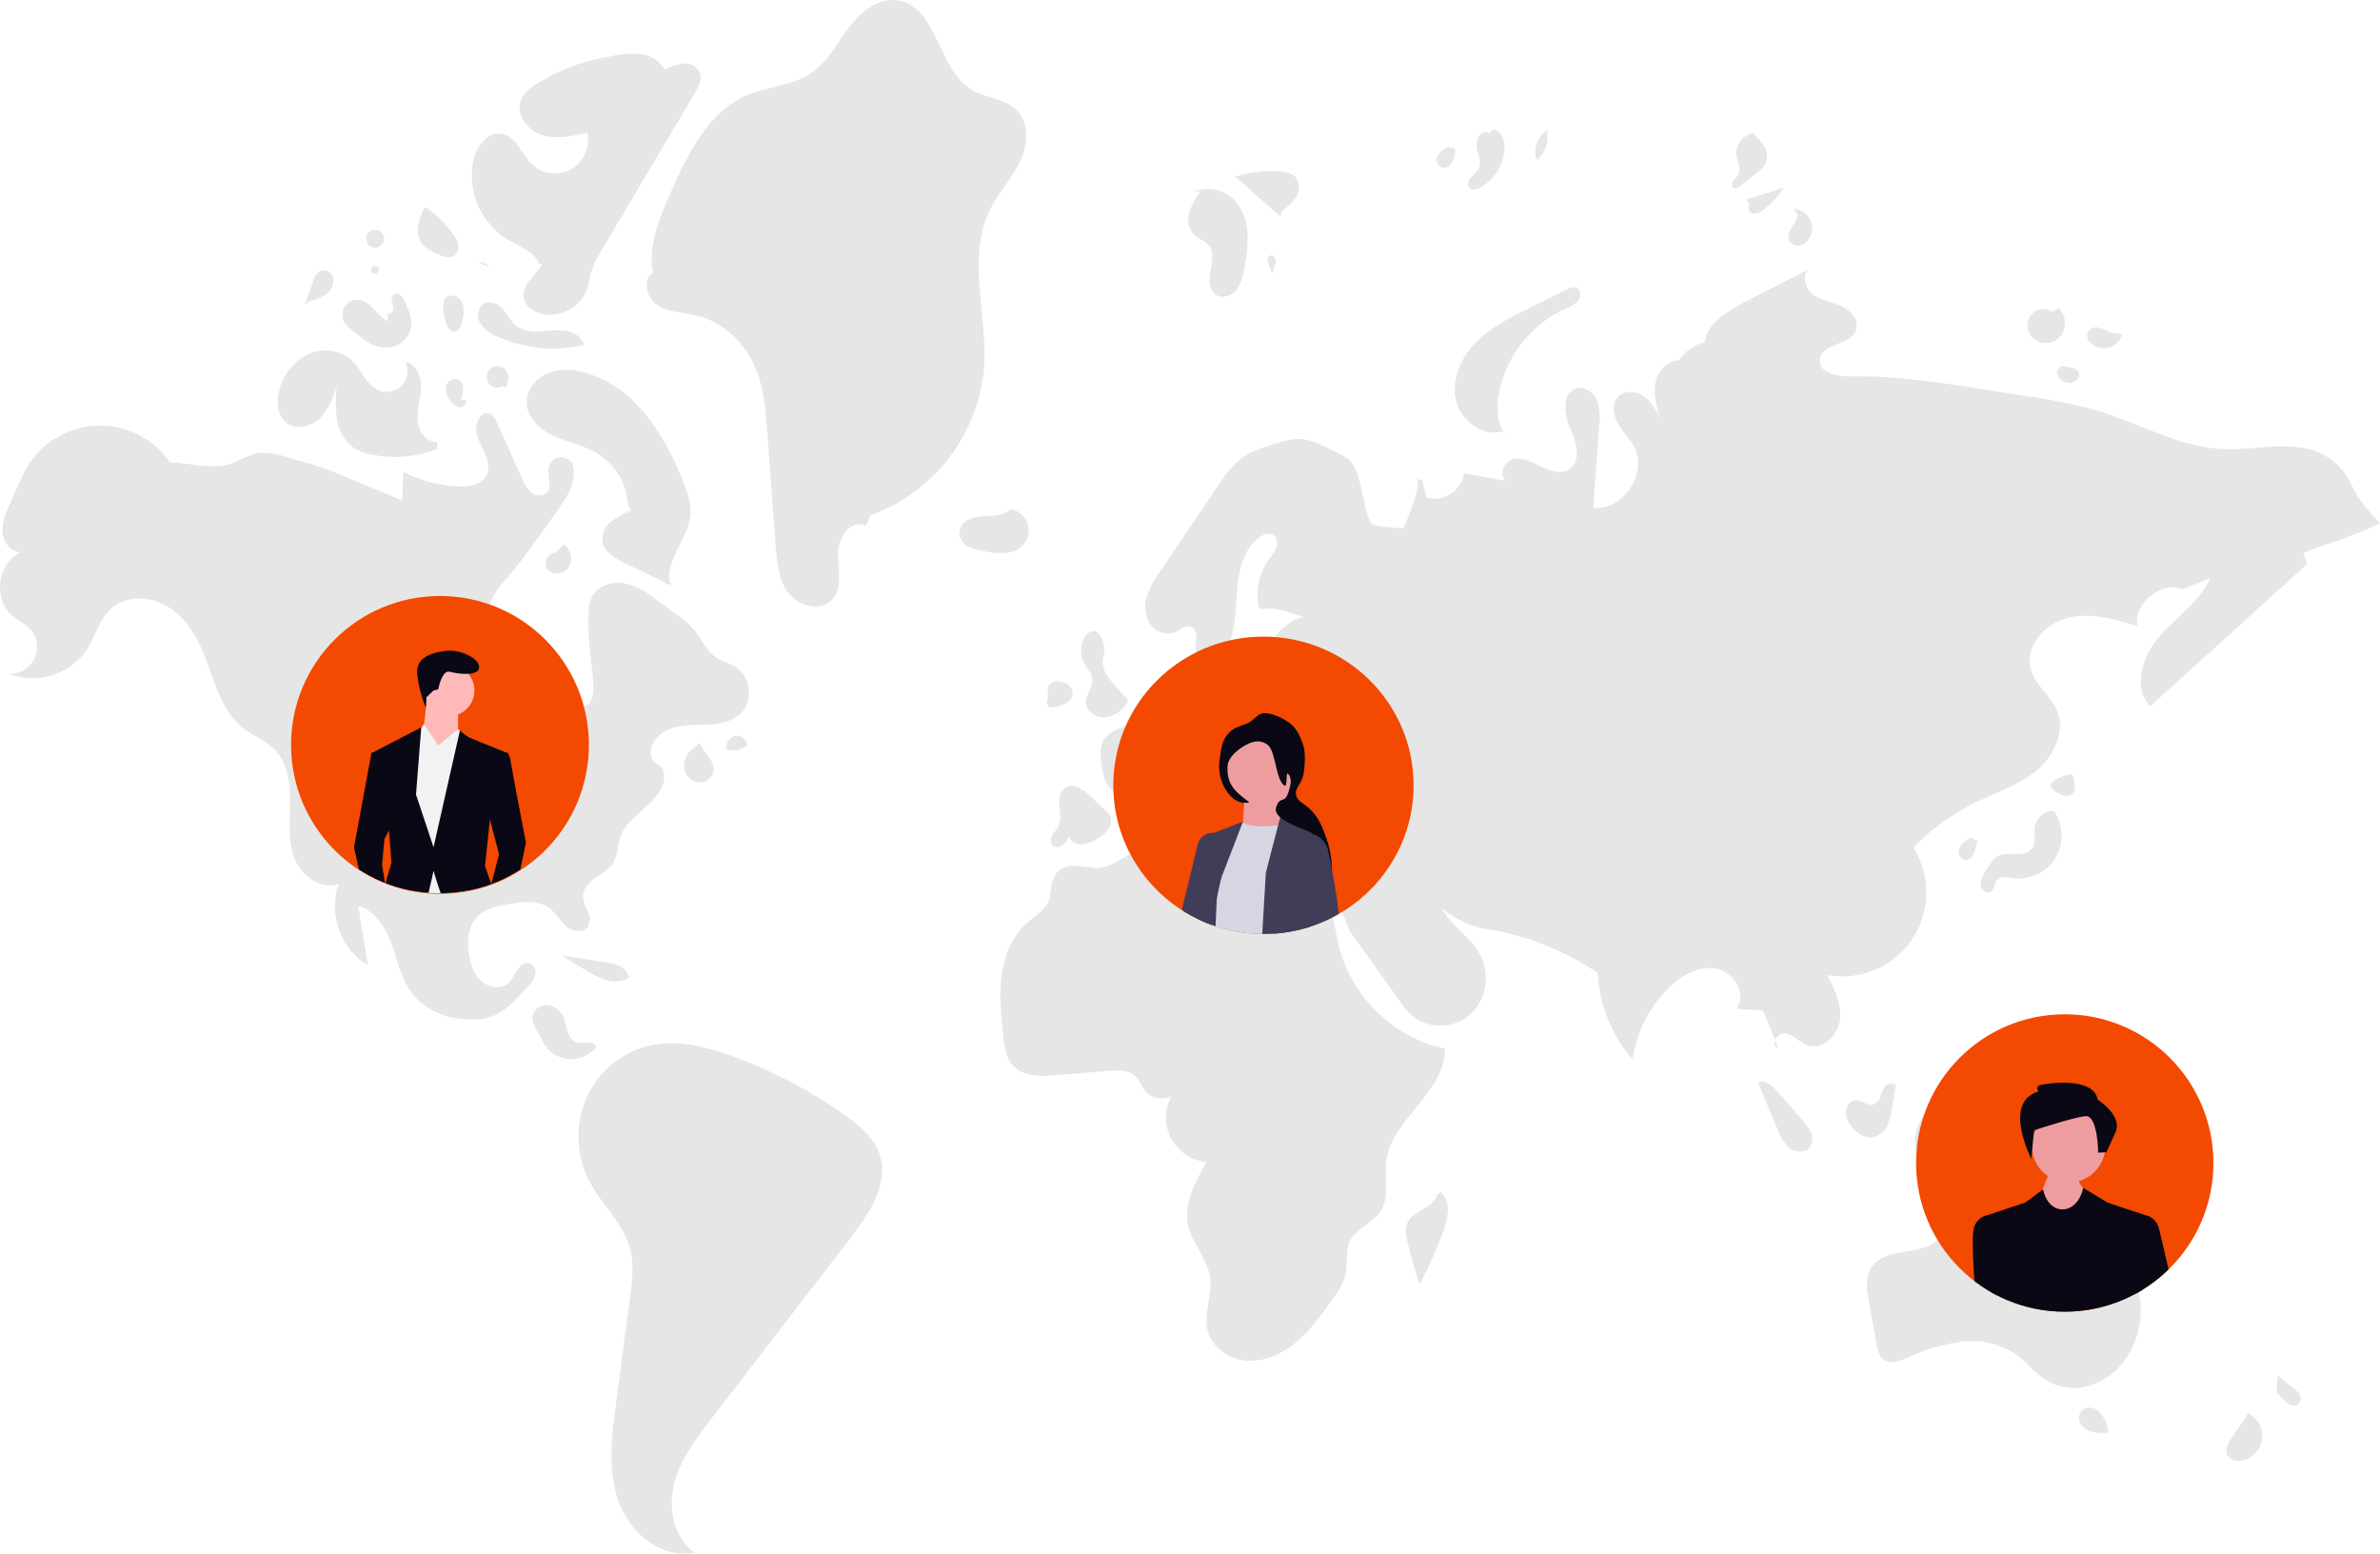
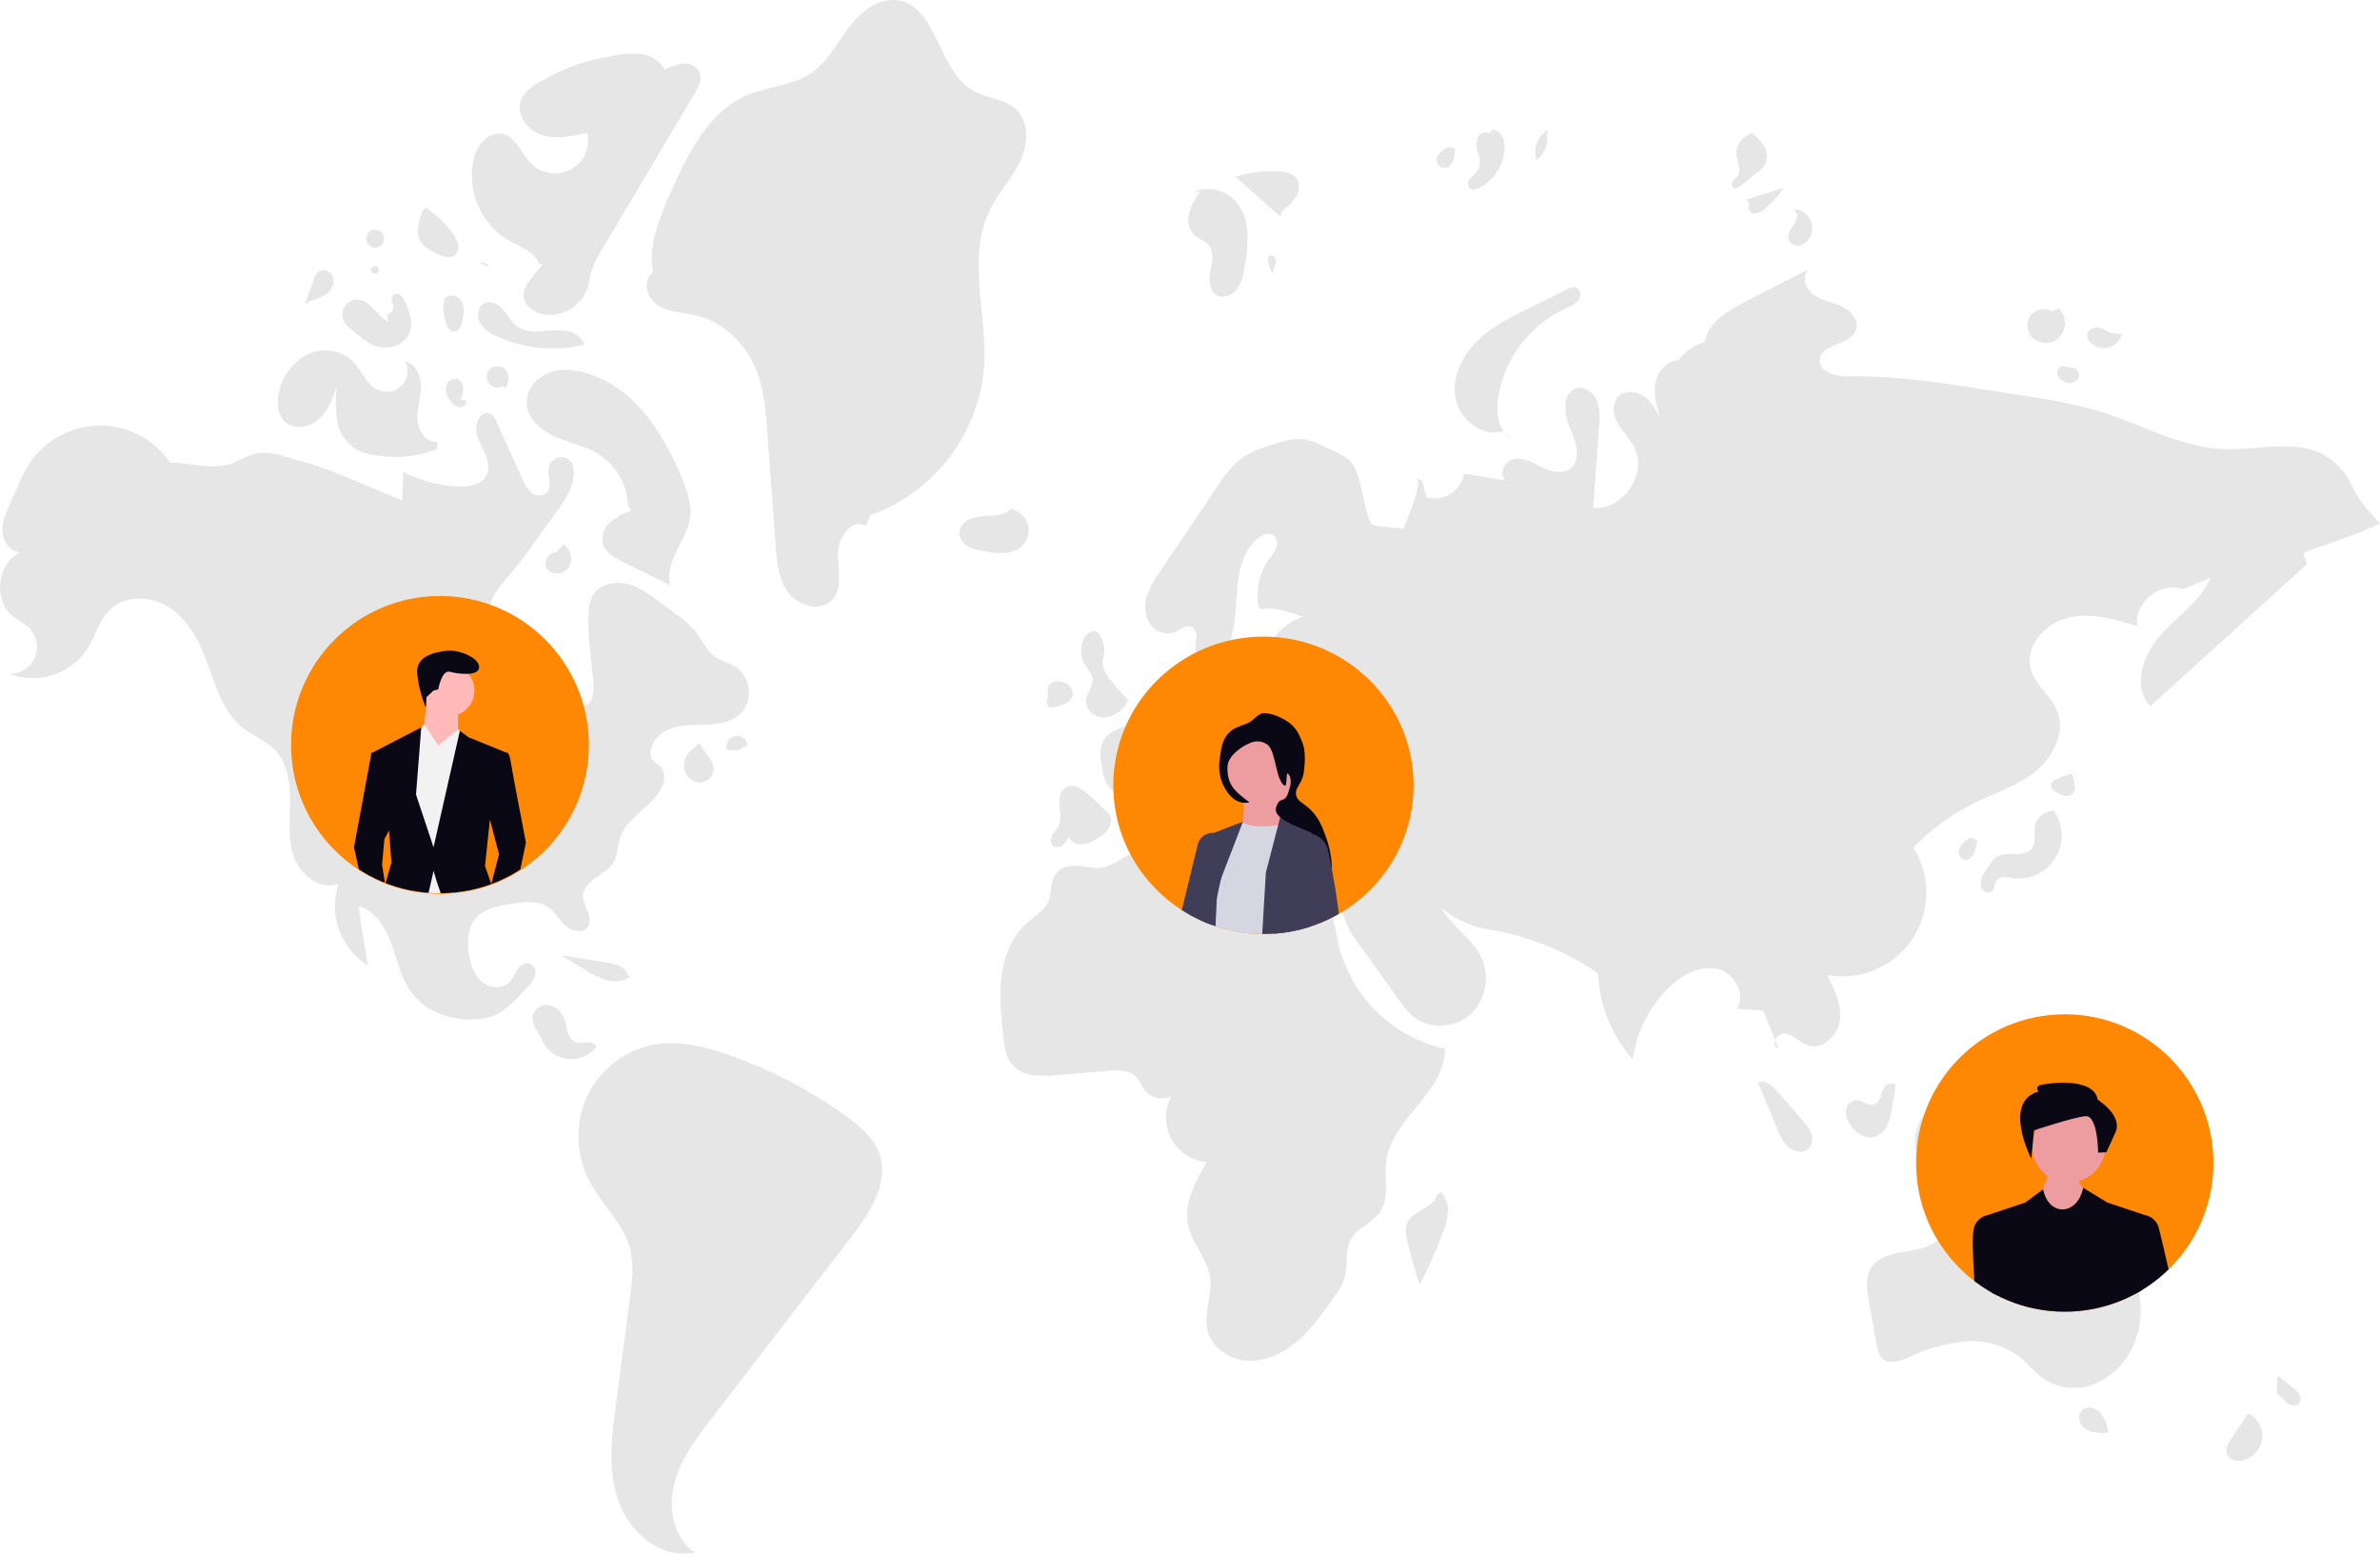
<svg xmlns="http://www.w3.org/2000/svg" width="800.46" height="522.403" viewBox="0 0 800.46 522.403" role="img" artist="Katerina Limpitsouni" source="https://undraw.co/">
  <defs>
-     <clipPath id="a-57">
+     <clipPath id="a-442">
      <circle cx="50" cy="50" r="50" transform="translate(0.364 0.44)" fill="none" stroke="#707070" stroke-width="1" />
    </clipPath>
-     <clipPath id="b-58">
+     <clipPath id="b-443">
      <ellipse cx="50.5" cy="50" rx="50.5" ry="50" transform="translate(-0.457 -0.108)" fill="none" stroke="#707070" stroke-width="1" />
    </clipPath>
-     <clipPath id="c-59">
+     <clipPath id="c-444">
      <circle cx="49.981" cy="49.981" r="49.981" fill="none" stroke="#707070" stroke-width="1" />
    </clipPath>
  </defs>
  <g transform="translate(-559.566 -303.937)">
    <g transform="translate(559.566 303.937)">
      <path d="M517.953,246.317c2.8-5.645,7.285-10.331,10.025-16.006s3.274-13.271-1.292-17.615c-3.877-3.688-9.951-3.74-14.587-6.412-11.813-6.806-11.8-28.425-25.3-30.293-6.567-.908-12.509,4.016-16.478,9.327s-7.132,11.506-12.637,15.2c-6.232,4.182-14.288,4.364-21.208,7.269-13.267,5.569-20.223,19.89-26.039,33.052-3.747,8.478-7.579,17.623-5.841,26.728-3.779,2.351-2.095,8.675,1.677,11.037s8.508,2.31,12.839,3.333c9.1,2.15,16.556,9.4,20.09,18.057,2.754,6.75,3.317,14.161,3.849,21.431l2.766,37.848c.41,5.613.948,11.578,4.365,16.05s10.815,6.346,14.655,2.233c3.67-3.931,2.017-10.155,1.943-15.533s4.787-12.074,9.371-9.261l1.617-3.668a57.863,57.863,0,0,0,38.165-49.755C517.1,281.483,509.994,262.34,517.953,246.317Z" transform="translate(-184.967 -175.882)" fill="#e6e6e6" />
      <path d="M496.8,307.69a7.286,7.286,0,0,0-4.18-12.543l.017.606a12.529,12.529,0,0,1-6.5,1.708,19.684,19.684,0,0,0-6.688,1.059,5.637,5.637,0,0,0-3.709,5.186,5.474,5.474,0,0,0,2.952,4.111,16.171,16.171,0,0,0,5.019,1.524C488.211,310.188,493.473,310.828,496.8,307.69Z" transform="translate(-153.117 -124.046)" fill="#e6e6e6" />
      <path d="M556.348,229.183a16.556,16.556,0,0,0,4.7-4.863,5.646,5.646,0,0,0-.366-6.37,7.565,7.565,0,0,0-5.119-1.849,39.82,39.82,0,0,0-15.085,1.779l14.994,13.284Z" transform="translate(-124.983 -158.449)" fill="#e6e6e6" />
      <path d="M536.16,238.887c2.02,2.23,1.376,5.689.8,8.643s-.645,6.645,1.9,8.257c2.2,1.4,5.293.257,6.9-1.794a15.9,15.9,0,0,0,2.554-7.3,51.043,51.043,0,0,0,1.066-11.53,17.777,17.777,0,0,0-3.916-10.7,12.6,12.6,0,0,0-14.285-3.337l2.322-.115a22.672,22.672,0,0,0-3.778,7.249,7.7,7.7,0,0,0,1.909,7.581C533.014,237.032,534.933,237.533,536.16,238.887Z" transform="translate(-129.79 -156.636)" fill="#e6e6e6" />
      <path d="M614.728,207.532l.412-1.272a8.7,8.7,0,0,0-3.916,10.235A9.512,9.512,0,0,0,614.728,207.532Z" transform="translate(-94.42 -162.678)" fill="#e6e6e6" />
      <path d="M599.133,225.767a16.173,16.173,0,0,0,8.083-12.1,8.9,8.9,0,0,0-.523-4.62,4.775,4.775,0,0,0-3.478-2.872l-.94,1.48c-1.349-1.161-3.614.033-4.181,1.72a9.21,9.21,0,0,0,.438,5.237,6.9,6.9,0,0,1-.082,5.195,18.678,18.678,0,0,1-2.545,2.674,2.664,2.664,0,0,0-.486,3.35C596.3,226.843,597.958,226.419,599.133,225.767Z" transform="translate(-101.271 -162.715)" fill="#e6e6e6" />
      <path d="M592.778,215.7a8.8,8.8,0,0,0,1.1-4.75l-2.057-.645a8.783,8.783,0,0,0-3.4,2.458,2.677,2.677,0,1,0,4.359,2.937Z" transform="translate(-104.485 -160.919)" fill="#e6e6e6" />
      <path d="M661.286,206.814c.186.156.371.316.557.473.164-.034.32-.1.487-.117Z" transform="translate(-72.475 -162.438)" fill="#e6e6e6" />
      <path d="M659.9,224.719l5.664-4.582a9.446,9.446,0,0,0,2.517-2.646,6.4,6.4,0,0,0-.456-6.161,16.949,16.949,0,0,0-3.872-4.186,7,7,0,0,0-5.344,7.609c.341,2.166,1.7,4.481.591,6.372-.432.736-1.176,1.237-1.674,1.93s-.66,1.8.025,2.307C658.111,225.928,659.163,225.315,659.9,224.719Z" transform="translate(-74.384 -162.294)" fill="#e6e6e6" />
      <path d="M662.594,228.546a4.9,4.9,0,0,0,3.792-1.492,33.483,33.483,0,0,0,6.554-7.2L660.2,223.889l1.324,1.549C660.343,226.206,661.215,228.281,662.594,228.546Z" transform="translate(-72.949 -156.771)" fill="#e6e6e6" />
      <path d="M670.209,235.111a3.256,3.256,0,0,0,3.362,2.053,4.863,4.863,0,0,0,3.467-2.219,6.458,6.458,0,0,0-5.078-10.078l1.173,1.792C673.432,229.718,669.274,232.183,670.209,235.111Z" transform="translate(-68.656 -154.591)" fill="#e6e6e6" />
      <path d="M728.337,258.514a6.625,6.625,0,0,0,7.95-.019,7.091,7.091,0,0,0,.424-10.391l-2.17,1.211a5.525,5.525,0,0,0-7.523,1.494A6.023,6.023,0,0,0,728.337,258.514Z" transform="translate(-44.274 -144.492)" fill="#e6e6e6" />
      <path d="M747.482,259.414a6.428,6.428,0,0,0,4.409-4.479l-4.219-.554a9.339,9.339,0,0,0-3.987-1.741,3.2,3.2,0,0,0-3.473,2.047,3.465,3.465,0,0,0,1.183,3.167,6.427,6.427,0,0,0,6.087,1.561Z" transform="translate(-38.189 -142.536)" fill="#e6e6e6" />
      <path d="M733.126,263.9a3.636,3.636,0,0,0,2.431,3.047,3.939,3.939,0,0,0,4.374-.677,2.415,2.415,0,0,0-.876-3.829l-3.163-.575C734.668,261.228,733.106,262.52,733.126,263.9Z" transform="translate(-41.252 -138.585)" fill="#e6e6e6" />
      <path d="M605.924,279.411l-2.448-2.236A8.015,8.015,0,0,0,605.924,279.411Z" transform="translate(-97.601 -131.857)" fill="#e6e6e6" />
      <path d="M592.257,281.009c1.507,7,9.047,12.7,15.891,10.6l.361.33c-2.179-2.983-2.548-7.4-2.039-11.233a39.558,39.558,0,0,1,22.819-30.4,9.416,9.416,0,0,0,4.282-2.79c.975-1.426.611-3.873-1.069-4.276a4,4,0,0,0-2.609.6l-12.72,6.26c-6.425,3.162-12.977,6.415-18.023,11.495S590.75,274.009,592.257,281.009Z" transform="translate(-102.635 -146.619)" fill="#e6e6e6" />
      <path d="M476.215,444.708a156.181,156.181,0,0,0-38.564-20.153c-8.44-3-17.509-5.29-26.3-3.586a31.309,31.309,0,0,0-22.15,17.682,32.792,32.792,0,0,0,1.072,28.422c4.055,7.6,11.078,13.652,13.426,21.939,1.583,5.587.833,11.536.071,17.293L399.1,541.6c-1.417,10.711-2.8,21.858.593,32.116s13.068,19.3,23.818,18.212l2.13-.16c-7.111-4.835-9.1-14.846-6.987-23.18s7.491-15.4,12.737-22.214L478.1,485.721c6.3-8.18,12.962-18.29,9.6-28.052C485.789,452.119,480.987,448.125,476.215,444.708Z" transform="translate(-191.918 -69.613)" fill="#e6e6e6" />
      <path d="M429.048,457.793c-1.577-.534-3.242.653-4.169,2.036a27.949,27.949,0,0,1-2.631,4.229c-2.425,2.5-6.845,2-9.461-.3s-3.749-5.857-4.257-9.3c-.609-4.135-.346-8.748,2.383-11.913,2.809-3.259,7.427-4.133,11.676-4.81,4.389-.7,9.306-1.282,12.9,1.33,2.265,1.645,3.585,4.3,5.683,6.153s5.83,2.555,7.409.244a5.688,5.688,0,0,0-.076-5.269,12.9,12.9,0,0,1-1.566-5.217c.106-2.541,2.146-4.56,4.234-6.013s4.445-2.706,5.815-4.848c1.685-2.636,1.506-6.031,2.551-8.979,2.529-7.136,11.557-10.31,14.186-17.41a6.712,6.712,0,0,0,.2-4.708c-1.1-2.828-4.076-2.273-4.258-5.729-.175-3.306,2.583-6.549,5.386-7.929,3.864-1.9,8.368-1.749,12.674-1.865s8.944-.688,12.1-3.615a10.433,10.433,0,0,0-1.109-15.52c-2.355-1.626-5.331-2.192-7.622-3.906-2.854-2.135-4.2-5.692-6.427-8.478a32.611,32.611,0,0,0-6.294-5.573l-5.721-4.245c-3.448-2.558-7.035-5.181-11.23-6.093s-9.191.378-11.292,4.122a12.738,12.738,0,0,0-1.326,5.361,77.2,77.2,0,0,0,.547,13.132l1.039,10.514c.31,3.142-.023,7.284-3.073,8.1-6.766,1.809-4.483-8.2-5.983-11.26-2.3-4.691-12.85-6.944-17.362-8.9-2.818-1.221-5.791-2.569-7.492-5.125-2.118-3.182-1.683-7.512-.022-10.954s4.366-6.244,6.824-9.171c2.505-2.983,4.787-6.147,7.066-9.307l7.929-10.995c3.39-4.7,6.953-10.437,5.028-15.9a4.278,4.278,0,0,0-7.829.944c-.844,2.951,1.407,6.718-.746,8.905a4.037,4.037,0,0,1-5.181-.1,11.769,11.769,0,0,1-3.1-4.682c-2.609-5.8-5.151-11.633-7.83-17.4-.847-1.823-1.73-4.944-4.3-4.637-2.227.267-3.43,3.513-3.353,5.4.113,2.742,1.628,5.192,2.786,7.68s1.968,5.475.7,7.907c-1.61,3.079-5.689,3.771-9.162,3.669a42.96,42.96,0,0,1-18.753-4.948q-.227,4.826-.454,9.653l-13.83-5.789-2.686-1.124c-3.889-1.628-7.782-3.257-11.786-4.579-2.273-.75-4.577-1.4-6.88-2.049l-4.2-1.184a22.039,22.039,0,0,0-8.62-1.23c-3.075.386-5.817,2.038-8.661,3.272-6.344,2.754-14.55-.017-21.349-.066a28.544,28.544,0,0,0-47.955,1.329,57.113,57.113,0,0,0-3.187,6.408l-2.768,6.2c-1.353,3.033-2.736,6.228-2.47,9.538s2.8,6.692,6.124,6.662c-7.831,3.545-9.46,15.951-2.811,21.4,1.841,1.508,4.1,2.495,5.756,4.2a9.026,9.026,0,0,1-6.781,15.3,21.983,21.983,0,0,0,26.131-8.185c2.843-4.451,4.078-10.012,7.946-13.609,5.122-4.763,13.582-4.394,19.489-.648s9.644,10.123,12.215,16.628c3.368,8.525,5.524,18.266,12.7,23.968,3.47,2.757,7.864,4.308,10.932,7.507,4.368,4.556,5.123,11.433,5.025,17.744s-.778,12.859,1.521,18.737,8.889,10.713,14.8,8.5A23.539,23.539,0,0,0,374.6,458.5l-3.23-20.035c5.366,1.511,8.845,6.716,10.853,11.916s3.07,10.825,5.982,15.579c4.585,7.486,12.888,10.712,21.334,10.684,9.124-.031,12.588-4.381,18.6-10.788a9.812,9.812,0,0,0,2.668-4.006A3.37,3.37,0,0,0,429.048,457.793Z" transform="translate(-250.858 -133.806)" fill="#e6e6e6" />
      <path d="M397.709,402.212l-15.3-2.4,8.021,4.822a29.006,29.006,0,0,0,7.2,3.47,9.784,9.784,0,0,0,7.749-.816l-.653-1.248C403.7,403.435,400.471,402.646,397.709,402.212Z" transform="translate(-193.683 -78.558)" fill="#e6e6e6" />
      <path d="M397.175,425.513l.035-.089a2.994,2.994,0,0,0-3.041-1.41,11.122,11.122,0,0,1-3.557.058,5.046,5.046,0,0,1-3.058-3.476c-.507-1.525-.657-3.157-1.234-4.657a6.835,6.835,0,0,0-5.523-4.505,4.773,4.773,0,0,0-5.134,4.309,7.973,7.973,0,0,0,1.19,3.622l1.65,3.174a21.339,21.339,0,0,0,1.6,2.73,10.662,10.662,0,0,0,17.076.243Z" transform="translate(-196.614 -73.511)" fill="#e6e6e6" />
      <path d="M373.558,251.023c3.883,2.289,8.746,3.867,10.591,7.98l1.065.344-3.483,4.328c-1.435,1.783-2.944,3.77-2.91,6.058.046,3.152,3.078,5.529,6.141,6.272a13.458,13.458,0,0,0,15.558-9.17c.364-1.329.515-2.707.834-4.046a32.914,32.914,0,0,1,4.169-8.956l30.936-52.045c1.284-2.161,2.608-4.745,1.642-7.066a5.551,5.551,0,0,0-5.481-2.941,16.281,16.281,0,0,0-6.239,2.1,10.625,10.625,0,0,0-8.311-5.329,31.376,31.376,0,0,0-10.2.888,62.8,62.8,0,0,0-21.4,7.352c-3.627,1.833-7.618,4.1-8.67,8.023-1.294,4.828,2.877,9.749,7.679,11.137s9.928.222,14.789-.946a11.191,11.191,0,0,1-18.706,10.559c-3.484-3.392-5.19-9.282-9.974-10.157-4.768-.873-8.558,4.213-9.611,8.945a25.418,25.418,0,0,0,11.581,26.672Z" transform="translate(-202.782 -170.416)" fill="#e6e6e6" />
      <path d="M427.784,302.29a91.452,91.452,0,0,0-9-18.462A55.164,55.164,0,0,0,408.561,271.5a39.514,39.514,0,0,0-12.369-7.245c-4.4-1.59-9.293-2.376-13.738-.926s-8.227,5.583-8.137,10.258c.1,5.169,4.622,9.212,9.336,11.336s9.957,3.048,14.4,5.685a21.59,21.59,0,0,1,10.37,17.43l1.12,1.852a22.387,22.387,0,0,0-6.987,3.8,7.6,7.6,0,0,0-2.654,7.141c.777,3.13,3.973,4.926,6.863,6.358l16.021,7.935c-2.719-8.108,6.183-15.653,6.676-24.19a22.362,22.362,0,0,0-1.681-8.652Z" transform="translate(-197.2 -138.205)" fill="#e6e6e6" />
      <path d="M318.866,282.376c3.24,2.516,8.22,1.339,11.188-1.492s4.413-6.86,5.761-10.734a41.444,41.444,0,0,0,.139,11.54,13.979,13.979,0,0,0,6.082,9.453,16.391,16.391,0,0,0,4.681,1.7,39.407,39.407,0,0,0,22.864-1.633l.065-2.493c-3.663.418-6.434-3.6-6.676-7.278s1.093-7.286,1.211-10.971-1.658-7.99-5.286-8.645a7.013,7.013,0,0,1-8.919,9.622c-4.2-1.707-5.724-6.823-8.969-9.988a13.61,13.61,0,0,0-14.935-2.1,18.522,18.522,0,0,0-9.6,12.208C315.485,275.354,315.777,279.977,318.866,282.376Z" transform="translate(-222.56 -140.182)" fill="#e6e6e6" />
      <path d="M398.429,261.047l.15-.244c-.9-2.612-3.708-4.143-6.444-4.531a41.873,41.873,0,0,0-8.268.273,11.988,11.988,0,0,1-7.928-1.746c-1.883-1.408-2.956-3.623-4.462-5.43s-3.943-3.292-6.13-2.428c-2.368.935-3,4.254-1.851,6.526a11.537,11.537,0,0,0,5.8,4.737,44.763,44.763,0,0,0,29.129,2.843Z" transform="translate(-202.145 -145.107)" fill="#e6e6e6" />
      <path d="M366.436,262.352a3.637,3.637,0,0,0,4.052,6.033l.8.789c1.063-1.9,1.5-4.452.142-6.155a3.774,3.774,0,0,0-4.993-.666Z" transform="translate(-201.272 -138.584)" fill="#e6e6e6" />
      <path d="M361.245,267.888a3.367,3.367,0,0,0-2.1-3.178,3.224,3.224,0,0,0-3.743,2.77,6.432,6.432,0,0,0,1.685,4.841,4.438,4.438,0,0,0,3.082,1.936c1.252.041,2.529-1.268,2.021-2.413l-1.912-.037a9.872,9.872,0,0,0,.968-3.919Z" transform="translate(-205.429 -137.295)" fill="#e6e6e6" />
      <path d="M334.41,256.976l2.106,1.707a25.257,25.257,0,0,0,3.923,2.786,10.747,10.747,0,0,0,7.994.979,8.229,8.229,0,0,0,5.627-5.552c.839-3.163-.53-6.448-1.87-9.433a5.724,5.724,0,0,0-1.472-2.245,1.962,1.962,0,0,0-2.483-.1,2.456,2.456,0,0,0-.4,2.359,6.433,6.433,0,0,1,.388,2.459c-.134.826-1,1.606-1.763,1.264l-.122,2.81c-3.645-1.845-5.573-6.754-9.63-7.238a5.007,5.007,0,0,0-5,7.348,10.059,10.059,0,0,0,2.7,2.854Z" transform="translate(-215.979 -145.961)" fill="#e6e6e6" />
      <path d="M329.543,247.235a5.552,5.552,0,0,0,2.367-5.289,3.413,3.413,0,0,0-4.633-2.473,5.5,5.5,0,0,0-2.065,3.169l-2.882,8.13,1.615-1.175a16.333,16.333,0,0,0,5.6-2.362Z" transform="translate(-219.795 -148.353)" fill="#e6e6e6" />
      <path d="M342,234.717a3.177,3.177,0,0,0-.981-4.77L339,229.758a3.03,3.03,0,1,0,3,4.959Z" transform="translate(-213.542 -152.466)" fill="#e6e6e6" />
      <path d="M355.323,240.127c1.884.9,4.269,1.76,5.908.466a3.726,3.726,0,0,0,1.141-3.551,9.029,9.029,0,0,0-1.666-3.509,33.714,33.714,0,0,0-9.376-9.053l-.911,1.184c-1.272,3.3-2.5,7.161-.726,10.225C350.89,237.953,353.17,239.1,355.323,240.127Z" transform="translate(-208.287 -154.76)" fill="#e6e6e6" />
      <path d="M363.132,237.456l3.523,1.594a3.3,3.3,0,0,0-3.523-1.594Z" transform="translate(-202.061 -149.148)" fill="#e6e6e6" />
      <path d="M357.279,245.168l-1.665.549c-1.416,2.326-.8,5.3-.143,7.943.416,1.671,1.314,3.726,3.034,3.65,1.674-.074,2.414-2.1,2.735-3.747a11.311,11.311,0,0,0,.158-5.48A3.883,3.883,0,0,0,357.279,245.168Z" transform="translate(-205.702 -145.775)" fill="#e6e6e6" />
      <path d="M338.094,240.355l1.232.5a1.326,1.326,0,1,0-1.232-.5Z" transform="translate(-213.065 -148.791)" fill="#e6e6e6" />
      <path d="M382.406,306.193a3.744,3.744,0,0,0-3.426,5.046c1.21,2.6,5.376,2.616,7.227.42a5.669,5.669,0,0,0-1.462-8.21Z" transform="translate(-195.275 -120.437)" fill="#e6e6e6" />
      <path d="M423.965,348.39a3.749,3.749,0,0,0-2.628,4.689l3.459.24,3.514-1.764a3.749,3.749,0,0,0-4.344-3.166Z" transform="translate(-176.831 -100.928)" fill="#e6e6e6" />
      <path d="M414.235,351.931a7.148,7.148,0,0,0-3,6.257,5.718,5.718,0,0,0,4.474,5.056,4.78,4.78,0,0,0,5.4-3.664c.585-3.577-3.26-6.2-4.642-9.549Z" transform="translate(-181.158 -100.191)" fill="#e6e6e6" />
      <path d="M508.106,339.7c.365,2.686-2.055,5.038-2.145,7.747-.107,3.214,3.392,5.715,6.592,5.4a10.423,10.423,0,0,0,7.488-5.5l.069-.3-4.676-5.286c-1.914-2.164-3.944-4.627-3.869-7.515.037-1.424.6-2.8.566-4.227a10.244,10.244,0,0,0-.678-2.988c-.422-1.26-1-2.679-2.255-3.1-1.575-.532-3.165.864-3.917,2.347a9.285,9.285,0,0,0,.275,8.745C506.466,336.564,507.864,337.923,508.106,339.7Z" transform="translate(-140.697 -111.588)" fill="#e6e6e6" />
      <path d="M496.9,344.054a2.686,2.686,0,0,0,2.24.144,11.718,11.718,0,0,0,3.941-1.432A3.98,3.98,0,0,0,505,339.246a4.6,4.6,0,0,0-3.75-3.482,4.032,4.032,0,0,0-3.752.573c-1.161,1.09-1.023,2.939-.8,4.515l-.245.411C496.243,342.236,496.1,343.446,496.9,344.054Z" transform="translate(-144.186 -106.492)" fill="#e6e6e6" />
      <path d="M668.115,422.238l-1.012-2.515C666.641,420.861,666.813,422.026,668.115,422.238Z" transform="translate(-70.048 -69.902)" fill="#e6e6e6" />
      <path d="M939.188,324.435c-4.327-4.694-6.976-7.4-9.708-13.219a21.421,21.421,0,0,0-16.208-12.171c-8.976-1.479-18.149.863-27.233.394-14.552-.752-27.674-8.557-41.609-12.814a174.1,174.1,0,0,0-23.779-4.9l-13.883-2.2c-15.169-2.4-30.434-4.8-45.788-4.486-4.427.092-10.6-1.239-10.24-5.653.441-5.482,10.3-4.763,12.2-9.925,1.174-3.193-1.635-6.546-4.716-7.99s-6.637-1.878-9.433-3.817-4.328-6.433-1.758-8.663l-21.368,10.954c-5.922,3.036-12.538,6.985-13.584,13.557a15.709,15.709,0,0,0-8.82,6.127c-4.006.021-7.155,3.867-7.816,7.819s.54,7.951,1.728,11.777c-1.453-2.784-3-5.673-5.558-7.49s-6.461-2.162-8.644.094c-2.241,2.315-1.717,6.2-.132,9.006s4.021,5.07,5.516,7.924c4.672,8.914-3.794,21.464-13.808,20.471q1.007-13.807,2.015-27.614a18.48,18.48,0,0,0-.7-8.446c-1.093-2.635-3.89-4.8-6.674-4.177-5.005,1.119-4.578,8.451-2.5,13.138s4.158,11.205-.093,14.076c-2.745,1.854-6.466.709-9.429-.771s-6.133-3.3-9.372-2.612-5.276,5.643-2.414,7.31l-14.238-2.474a10.128,10.128,0,0,1-12.673,8.085l-1.4-5.793-2.083-.58c2.18.607-1.231,9.8-4.289,16.824-4.111-.482-10.118-.575-10.8-1.753-3.282-5.641-2.893-19.077-8.6-22.251q-4.29-2.387-8.8-4.35a20.637,20.637,0,0,0-4.964-1.63c-3.5-.552-7.033.534-10.413,1.608-3.993,1.268-8.08,2.584-11.386,5.157a35.617,35.617,0,0,0-7.172,8.529l-19.585,28.986a31.061,31.061,0,0,0-4.536,8.5,11.106,11.106,0,0,0,1.034,9.2,7.12,7.12,0,0,0,8.339,2.849c1.892-.819,3.787-2.675,5.662-1.818,1.42.649,1.775,2.516,1.626,4.07a10.875,10.875,0,0,0-.083,4.638c.854,2.42,4.138,3.261,6.48,2.214a10.016,10.016,0,0,0,4.76-5.8c2.257-5.788,2.027-12.193,2.589-18.381s2.253-12.805,7.131-16.653c1.46-1.152,3.606-1.982,5.109-.887a3.652,3.652,0,0,1,.9,4.146,16.24,16.24,0,0,1-2.434,3.824,20.965,20.965,0,0,0-3.449,16.363l1,.617c3.8-.987,8.894.78,13.944,2.474a18.149,18.149,0,0,0-9.222,6.343c-5.837,8.19-10.062,15.94-21.609,15.843-2.739-.023-5.455-.565-8.195-.571a10.712,10.712,0,0,0-7.6,2.531c-2.077,2.034-2.719,5.13-4.5,7.43-2.336,3.025-6.241,4.255-9.807,5.628-2.606,1-5.353,2.358-6.551,4.881a12.092,12.092,0,0,0-.5,6.465c.4,3.821,1.112,8.167,4.354,10.229a10.312,10.312,0,0,0,7.936.671c3.372-.82,6.669-2.365,10.132-2.134,5.437.362,9.914,5.581,9.969,11.029.028,2.758-.777,5.921,1.051,7.987,1.718,1.941,5.125,1.595,6.9-.289a7.956,7.956,0,0,0,1.5-7.3,23.492,23.492,0,0,0-3.44-6.93,8.087,8.087,0,0,1,9.306,4.3c1.208,2.683.818,5.778,1.2,8.7s2.161,6.158,5.1,6.327a4.115,4.115,0,0,0,4.138-3.248,29.579,29.579,0,0,0-.242-4.429,5.673,5.673,0,0,1,5.73-5.28,8.085,8.085,0,0,0,1.982,10.1c2.235,1.73,5.19,2.116,7.975,2.6s5.755,1.248,7.552,3.429c2.994,3.633-.669,5.27-1.24,8.347-.7,3.778,2.455,9.356,3.667,12.97l16.709,23.375a28.276,28.276,0,0,0,4.368,5.178c5.5,4.722,14.562,4.256,19.835-.716a17.005,17.005,0,0,0,2.888-20c-3.258-5.931-9.715-9.6-12.9-15.574a34.035,34.035,0,0,0,18.683,7.683,94.207,94.207,0,0,1,33.943,14.235,47.333,47.333,0,0,0,11.672,29.053,41.834,41.834,0,0,1,12.138-24.106c4.291-4.185,10.154-7.559,16.041-6.433s10.353,8.632,6.792,13.454l8.951.666,4.014,9.98a3.456,3.456,0,0,1,3.371-2.34c2.793.422,4.752,3.02,7.409,3.98,5.008,1.809,10.362-3.2,11.01-8.487s-1.867-10.388-4.309-15.119a28.22,28.22,0,0,0,29-42.818,71.864,71.864,0,0,1,20.187-14.862c6.985-3.451,14.625-5.819,20.73-10.66s10.386-13.246,7.449-20.462c-2.074-5.1-7.277-8.558-8.834-13.837-2.254-7.642,4.593-15.546,12.328-17.455s15.812.438,23.432,2.766c-1.171-7.84,7.917-15.19,15.339-12.406l9.326-3.776c-3.6,7.945-11.412,13-17.153,19.567s-9.161,17.263-3.163,23.6l25.79-23.375,26.976-24.451-1.288-3.784C921.889,331.121,931.051,328.448,939.188,324.435Z" transform="translate(-138.728 -148.453)" fill="#e6e6e6" />
      <path d="M497.732,376.681a2.96,2.96,0,0,0,.017,3.4,2.605,2.605,0,0,0,3.319.045,7.6,7.6,0,0,0,2.1-2.91,4.736,4.736,0,0,0,4.815,2.522,11.843,11.843,0,0,0,5.313-2.215,11.648,11.648,0,0,0,3.226-2.8,4.607,4.607,0,0,0,.811-4.056,6.989,6.989,0,0,0-2.1-2.706l-6.824-6.3-.771-.231a4.347,4.347,0,0,0-6.272-.067c-1.413,1.581-1.419,3.944-1.2,6.053s.552,4.356-.387,6.257C499.244,374.761,498.332,375.624,497.732,376.681Z" transform="translate(-143.79 -95.834)" fill="#e6e6e6" />
      <path d="M634.849,442.013a47.434,47.434,0,0,1-36.045-36.23c-.838-4.176-1.218-8.739-4-11.968-2.69-3.126-7.084-4.254-11.208-4.254s-8.189.949-12.3,1.206c-7.2.449-14.821-1.452-19.966-6.5-2.437-2.391-4.281-5.428-7.127-7.315-3.825-2.535-8.9-2.533-13.254-1.1-4.854,1.6-8.74,5.978-14.048,5.375-5.52-.627-11.918-2.578-14.082,4.691-.623,2.093-.411,4.388-1.2,6.424-1.216,3.138-4.445,4.907-7,7.1-5.144,4.415-7.878,11.123-8.8,17.839s-.208,13.537.5,20.278c.385,3.636.891,7.549,3.389,10.22,3.482,3.723,9.324,3.579,14.4,3.159l17.7-1.462c3.181-.263,6.806-.374,9.071,1.875,1.357,1.348,1.931,3.3,3.125,4.793a7.358,7.358,0,0,0,8.977,1.81,14.9,14.9,0,0,0,11.243,22.081l.455.287c-3.778,6.47-7.7,13.735-6.131,21.062,1.343,6.282,6.546,11.319,7.4,17.686.781,5.842-2.268,11.817-.919,17.555,1.366,5.81,7.234,9.861,13.187,10.294s11.8-2.208,16.413-6,8.177-8.671,11.69-13.5c2.169-2.979,4.394-6.08,5.139-9.69.793-3.841-.126-8.1,1.742-11.546,2.154-3.977,7.267-5.468,9.847-9.182,3.342-4.81,1.373-11.359,2.112-17.169C617,465.461,635.264,456.5,634.849,442.013Z" transform="translate(-148.927 -89.39)" fill="#e6e6e6" />
      <path d="M590.894,456.157c-.5,2.245-2.6,3.723-4.6,4.853s-4.206,2.27-5.227,4.331c-1.045,2.111-.568,4.627-.021,6.918q1.706,7.15,4.019,14.136a143.959,143.959,0,0,0,7.812-17.484,22.972,22.972,0,0,0,1.714-7.01,8.668,8.668,0,0,0-2.357-6.624Z" transform="translate(-107.611 -54.449)" fill="#e6e6e6" />
      <path d="M677.925,442.435l-7.531-8.693c-1.717-1.982-3.674-4.1-6.275-4.429l-1.071.684,6.529,15.547a14.761,14.761,0,0,0,3.943,6.2c1.948,1.531,5.107,1.825,6.732-.046a4.992,4.992,0,0,0,.59-4.952,14.712,14.712,0,0,0-2.918-4.312Z" transform="translate(-71.709 -65.733)" fill="#e6e6e6" />
      <path d="M693.311,447.764a7.216,7.216,0,0,0,4.267-3.977,21.386,21.386,0,0,0,1.526-5.792l1.287-7.784-.561-.144a2.5,2.5,0,0,0-3.169.879,12.413,12.413,0,0,0-1.42,3.317,4.018,4.018,0,0,1-2.294,2.637c-2.015.608-3.923-1.527-6.026-1.444a3.788,3.788,0,0,0-3.291,3.378,7.344,7.344,0,0,0,1.377,4.826C686.8,446.443,690.128,448.68,693.311,447.764Z" transform="translate(-62.772 -65.513)" fill="#e6e6e6" />
      <path d="M700.153,450.373l5.785-15.236a14.86,14.86,0,0,0-5.785,15.236Z" transform="translate(-55.735 -63.202)" fill="#e6e6e6" />
      <path d="M721.225,437.2l-1.17.05a7.547,7.547,0,0,0-.064,6.682,15.059,15.059,0,0,0,4.364,5.305,30.657,30.657,0,0,0,9.627,5.376,61.264,61.264,0,0,0,15.82,2.437l9.187.6c1.459.1,3.346-.09,3.751-1.494.335-1.16-.653-2.25-1.576-3.029a57.728,57.728,0,0,0-28.392-12.886C728.8,439.633,724.591,439.385,721.225,437.2Z" transform="translate(-47.285 -62.307)" fill="#e6e6e6" />
      <path d="M767.255,469.313l-6.607-6.407c-2.142-2.077-5.351-4.278-7.806-2.582-1.411.975-1.846,2.876-3.042,4.105a5.874,5.874,0,0,1-5.448,1.3,17.332,17.332,0,0,1-5.259-2.493l-5.465-3.391-5.657-3.511-4.256,4.136c.185-2.035-2.529-3.358-4.408-2.553a6.809,6.809,0,0,0-3.39,4.846,26.5,26.5,0,0,1-1.627,5.892c-2.161,4.137-7.407,5.362-12.023,6.055s-9.844,1.669-12.315,5.629c-2.058,3.3-1.441,7.533-.754,11.359l2.6,14.475a7.912,7.912,0,0,0,2,4.726c2.285,2.017,5.825.791,8.614-.439a58.251,58.251,0,0,1,18.513-5.365,26.716,26.716,0,0,1,18.342,4.7c3.308,2.519,5.83,6.005,9.335,8.242a18.516,18.516,0,0,0,16.2,1.413,24.114,24.114,0,0,0,12.318-10.984,28.855,28.855,0,0,0-.622-28.565A56.644,56.644,0,0,0,767.255,469.313Z" transform="translate(-60.627 -53.99)" fill="#e6e6e6" />
      <path d="M739.152,506.791a3.891,3.891,0,0,0-.247,4.613,6.374,6.374,0,0,0,4.072,2.621,18.926,18.926,0,0,0,4.951.227l.05-1.235a12.685,12.685,0,0,0-2.9-5.844C743.483,505.657,740.664,505.191,739.152,506.791Z" transform="translate(-39.018 -32.494)" fill="#e6e6e6" />
      <path d="M780.857,507.5l-.789-.289-5.638,8.5c-1.011,1.524-2.067,3.354-1.45,5.076.73,2.038,3.429,2.635,5.526,2.1a8.718,8.718,0,0,0,6.3-6.92A8.56,8.56,0,0,0,780.857,507.5Z" transform="translate(-24.009 -31.878)" fill="#e6e6e6" />
      <path d="M790.1,502.393l-5.188-4.125q-.1,2.87-.208,5.74l-.195,0a38.136,38.136,0,0,1,3.382,3.363c1.215,1.033,3.252,1.5,4.29.3a2.714,2.714,0,0,0,.112-2.995,7.966,7.966,0,0,0-2.193-2.283Z" transform="translate(-18.921 -35.764)" fill="#e6e6e6" />
      <path d="M726.475,380.459c-2.177-.068-4.587-.2-6.274,1.177a8.416,8.416,0,0,0-1.448,1.688l-.595.833a22.9,22.9,0,0,0-2.318,3.727,4.917,4.917,0,0,0-.315,4.066,2.357,2.357,0,0,0,3.479,1c.93-.862.713-2.425,1.417-3.481a3.252,3.252,0,0,1,2.62-1.253,17.223,17.223,0,0,1,2.991.338,14.432,14.432,0,0,0,14.124-22.063l-.175-.535a6.446,6.446,0,0,0-6.538,5.04c-.487,2.537.545,5.483-.992,7.558C731.154,380.3,728.652,380.527,726.475,380.459Z" transform="translate(-49.03 -93.272)" fill="#e6e6e6" />
      <path d="M738.822,357.328l-.332-.029a16.829,16.829,0,0,0-5.521,2.057,2.558,2.558,0,0,0-1.258,1.276,1.856,1.856,0,0,0,.439,1.708,5.478,5.478,0,0,0,1.464,1.1,8.711,8.711,0,0,0,2.66,1.19,2.953,2.953,0,0,0,2.716-.7,3.925,3.925,0,0,0,.637-3.252,17.1,17.1,0,0,0-.806-3.35Z" transform="translate(-41.89 -97.033)" fill="#e6e6e6" />
      <path d="M714.66,378.415a8.387,8.387,0,0,0,1.092-2.714l.609-2.24-2.17-1.318a12.565,12.565,0,0,0-2.841,2.025,4.238,4.238,0,0,0-1.3,3.139,2.591,2.591,0,0,0,2.13,2.418,2.846,2.846,0,0,0,2.482-1.309Z" transform="translate(-51.282 -90.582)" fill="#e6e6e6" />
      <path d="M548.654,235.9c-.858.535-.616,1.828-.268,2.777l1.2,3.27.559-2.116a4.5,4.5,0,0,0,.618-2.729C550.57,236.171,549.461,235.4,548.654,235.9Z" transform="translate(-121.683 -149.865)" fill="#e6e6e6" />
    </g>
    <g transform="translate(1203.636 644.56)">
-       <circle cx="50" cy="50" r="50" transform="translate(0.364 0.44)" fill="#f34900" />
-       <g transform="translate(0)" clip-path="url(#a-57)">
+       <circle cx="50" cy="50" r="50" transform="translate(0.364 0.44)" fill="#fe8803" />
+       <g transform="translate(0)" clip-path="url(#a-442)">
        <g transform="translate(18.935 23.444)">
          <path d="M473.764,72.454a12.339,12.339,0,1,0-18.783,6.554l-7.531,18.877,37-3.135S465.7,84.688,465.464,80.668A12.325,12.325,0,0,0,473.764,72.454Z" transform="translate(-429.219 -47.59)" fill="#ed9da0" />
          <path d="M692.845,283.873,696,282.415a5.941,5.941,0,0,1,4.68,4.527c1.075,4.067,5.984,25.856,5.984,25.856a6.317,6.317,0,0,1,1.228,6.752s.574,4.335-1.228,4.987-13.873,9.971-13.873,9.971Z" transform="translate(-637.564 -237.903)" fill="#090814" />
          <path d="M417.544,230.033l-8.156-4.967c-1.881,9.36-11.585,9.874-13.466.515l-6,4.453-12.66,4.22,1.841,49.084,25.7-.074,0,.074h23.559l1.841-49.084Z" transform="translate(-371.767 -189.74)" fill="#090814" />
          <path d="M351.04,283.873l-3.155-1.458a5.941,5.941,0,0,0-4.68,4.527c-1.075,4.067.921,27.583.921,27.583a6.317,6.317,0,0,0-1.228,6.752s-.574,4.335,1.228,4.987,6.915.942,6.915.942Z" transform="translate(-342.387 -237.903)" fill="#090814" />
          <path d="M451.346,16.009l-.937,9.556S440.58,6.493,452.8,2.966c0,0-1.19-1.612.537-2.148s18.106-3.108,19.411,4.91c0,0,8.556,5.3,5.967,10.976l-3.051,6.67-2.762.153s-.078-12.7-4.3-12.276S451.346,16.009,451.346,16.009Z" transform="translate(-430.236 0)" fill="#090814" />
        </g>
      </g>
    </g>
    <g transform="translate(934.457 518.108)">
-       <ellipse cx="50.5" cy="50" rx="50.5" ry="50" transform="translate(-0.457 -0.108)" fill="#f34900" />
-       <g transform="translate(0 0)" clip-path="url(#b-58)">
+       <ellipse cx="50.5" cy="50" rx="50.5" ry="50" transform="translate(-0.457 -0.108)" fill="#fe8803" />
+       <g transform="translate(0 0)" clip-path="url(#b-443)">
        <g transform="translate(14.002 25.614)">
          <path d="M246.671,80.657l-.5,8.152,15.223.772-4.714-10.741Z" transform="translate(-217.093 -50.9)" fill="#ed9da0" />
          <path d="M249.056,103.531c4.08,2.144,10.607,1.558,18,0l1.156,60.37s-24.1,7.808-32.057-2.3l5.155-51.653,7.745-6.412h0Z" transform="translate(-220.369 -66.841)" fill="#d6d6e3" />
          <path d="M211.776,94.67l10.974,6.5a10.567,10.567,0,0,1,4.759,12.063L219.028,142.2s13.811,23.728,9.324,25.821c-10.085,4.7-25.134,3.559-25.134,3.559l3.363-56.81,5.2-20.1h0Z" transform="translate(-169.73 -61.119)" fill="#3f3d58" />
          <path d="M312.424,102.924l-12.409,4.821-2.931,35.8-8.208,28.838c13.9,5.074,12.6,2.71,12.6,2.71l2.3-49.759,8.641-22.4h0Z" transform="translate(-283.26 -66.449)" fill="#3f3d58" />
          <path d="M314.8,178.748l.042-.2,12.684-58.667a5.044,5.044,0,1,0-9.832-2.259L303.76,174.9l11.037,3.852Z" transform="translate(-303.76 -73.428)" fill="#3f3d58" />
          <circle cx="12.35" cy="12.35" r="12.35" transform="translate(23.832 7.222)" fill="#ed9da0" />
          <path d="M213.635,3.567c-2.72.956-4.277,1.5-5.7,2.877-2.408,2.32-2.806,5.421-3.175,8.3a16.019,16.019,0,0,0,.659,8.5c.45,1.136,2.636,6.2,6.818,6.838.821.126,2.75.159,2.194-.252-5.144-3.8-7.339-6.09-7.159-11.943.112-3.637,5.669-7.563,8.968-8.269a5.619,5.619,0,0,1,4.566,1.064c2.773,2.277,2.655,11.691,5.579,13.659,1.2.81.4-4.888,1.249-3.964,1.672,1.823.6,4.613.3,5.678-1.425,5.043-2.918,1.314-4.309,5.62-1.5,4.649,11.678,7.78,12.126,8.818.78,1.806-10.366,10.375-7.306,11.861,3.883,1.887,6.944-.57,8.749,1.536,1.009,1.177.463,2.425,2.286,6.088.595,1.2.894,1.794,1.156,1.773,1.246-.1,3.265-10.078,0-19.369-1.37-3.9-2.712-7.719-6.307-10.707-1.9-1.58-3.5-2.148-3.951-3.992-.649-2.636,2.045-3.76,2.584-7.917.369-2.843.628-6.91-.377-9.516-.948-2.462-1.771-4.6-3.925-6.535-.518-.465-4.694-3.628-9.122-3.718-2.038-.041-3.537,2.738-5.9,3.569h0Z" transform="translate(-183.328 0.004)" fill="#090814" />
          <path d="M237.407,211.789c-3.812-.4-7.1,1.315-7.336,3.834s2.662,4.884,6.477,5.285a9.257,9.257,0,0,0,4.493-.578l16.181,1.489.486-7.893-16-.63a9.388,9.388,0,0,0-4.3-1.506Z" transform="translate(-207.7 -136.698)" fill="#ed9da0" />
          <path d="M208.227,113.916h0a7.516,7.516,0,0,1,8.406,5.894c2.84,13.5,7.937,42.27-.068,42.75a77.092,77.092,0,0,1-20.515-1.883l2.512-14.444,8.164-.837-4.8-22.462a7.519,7.519,0,0,1,6.3-9.018Z" transform="translate(-158.805 -73.498)" fill="#3f3d58" />
        </g>
      </g>
    </g>
    <g transform="translate(657.46 504.336)">
-       <path d="M50.08,0A50.08,50.08,0,1,1,0,50.08,50.08,50.08,0,0,1,50.08,0Z" transform="translate(0 0)" fill="#f34900" />
-       <g transform="translate(0 0)" clip-path="url(#c-59)">
+       <path d="M50.08,0A50.08,50.08,0,1,1,0,50.08,50.08,50.08,0,0,1,50.08,0Z" transform="translate(0 0)" fill="#fe8803" />
+       <g transform="translate(0 0)" clip-path="url(#c-444)">
        <g transform="translate(21.167 18.373)">
          <ellipse cx="8.654" cy="8.654" rx="8.654" ry="8.654" transform="translate(23.21 4.758)" fill="#ffb9b9" />
          <path d="M956.073,323.643s-.394,12.195-2.36,13.768,7.081,8.261,7.081,8.261l5.9-9.441v-8.654Z" transform="translate(-931.683 -308.264)" fill="#ffb9b9" />
          <path d="M793.638,230.753l-4.776-7.212-2.7,3.671-3.934,11.015,3.147,42.878,18.489.394,2.36-49.173-5.9-7.081Z" transform="translate(-765.314 -198.851)" fill="#f2f2f2" />
          <path d="M898.835,372.48l3.147-.393s.786.393,1.18,3.147,5.112,27.144,5.112,27.144l-6.294,29.9-7.081-9.441,4.329-16.521L894.9,389.788Z" transform="translate(-850.449 -337.825)" fill="#090814" />
          <path d="M862.155,248.1h-2.36l-5.9,31.864,5.507,24.784,5.508-9.048-1.574-9.835.785-8.654,2.754-5.114Z" transform="translate(-853.894 -213.838)" fill="#090814" />
          <path d="M940.79,297.6l1.574-.394s1.18-6.689,3.934-5.9,9.835,1.574,9.835-1.574-6.689-5.9-10.621-5.508S934.89,285.8,935.283,291.7a39.6,39.6,0,0,0,2.932,11.641l.207-3.5Z" transform="translate(-914.039 -284.185)" fill="#090814" />
          <path d="M959.034,358.845l-12.588-5.114-2.95-2.164-8.851,39.142-5.9-17.7,1.77-22.619-16.325,8.458L919.7,385.6l.787,10.228-2.36,8.261s-8.261,5.9-5.507,12.195,5.9,6.689,5.9,6.689,13.375-12.588,14.163-15.735,1.967-8.654,1.967-8.654,6.689,25.177,14.555,24.783,7.868-8.654,7.868-8.654l-1.967-8.654L951.955,397l1.574-14.948Z" transform="translate(-907.893 -324.583)" fill="#090814" />
        </g>
      </g>
    </g>
  </g>
</svg>
